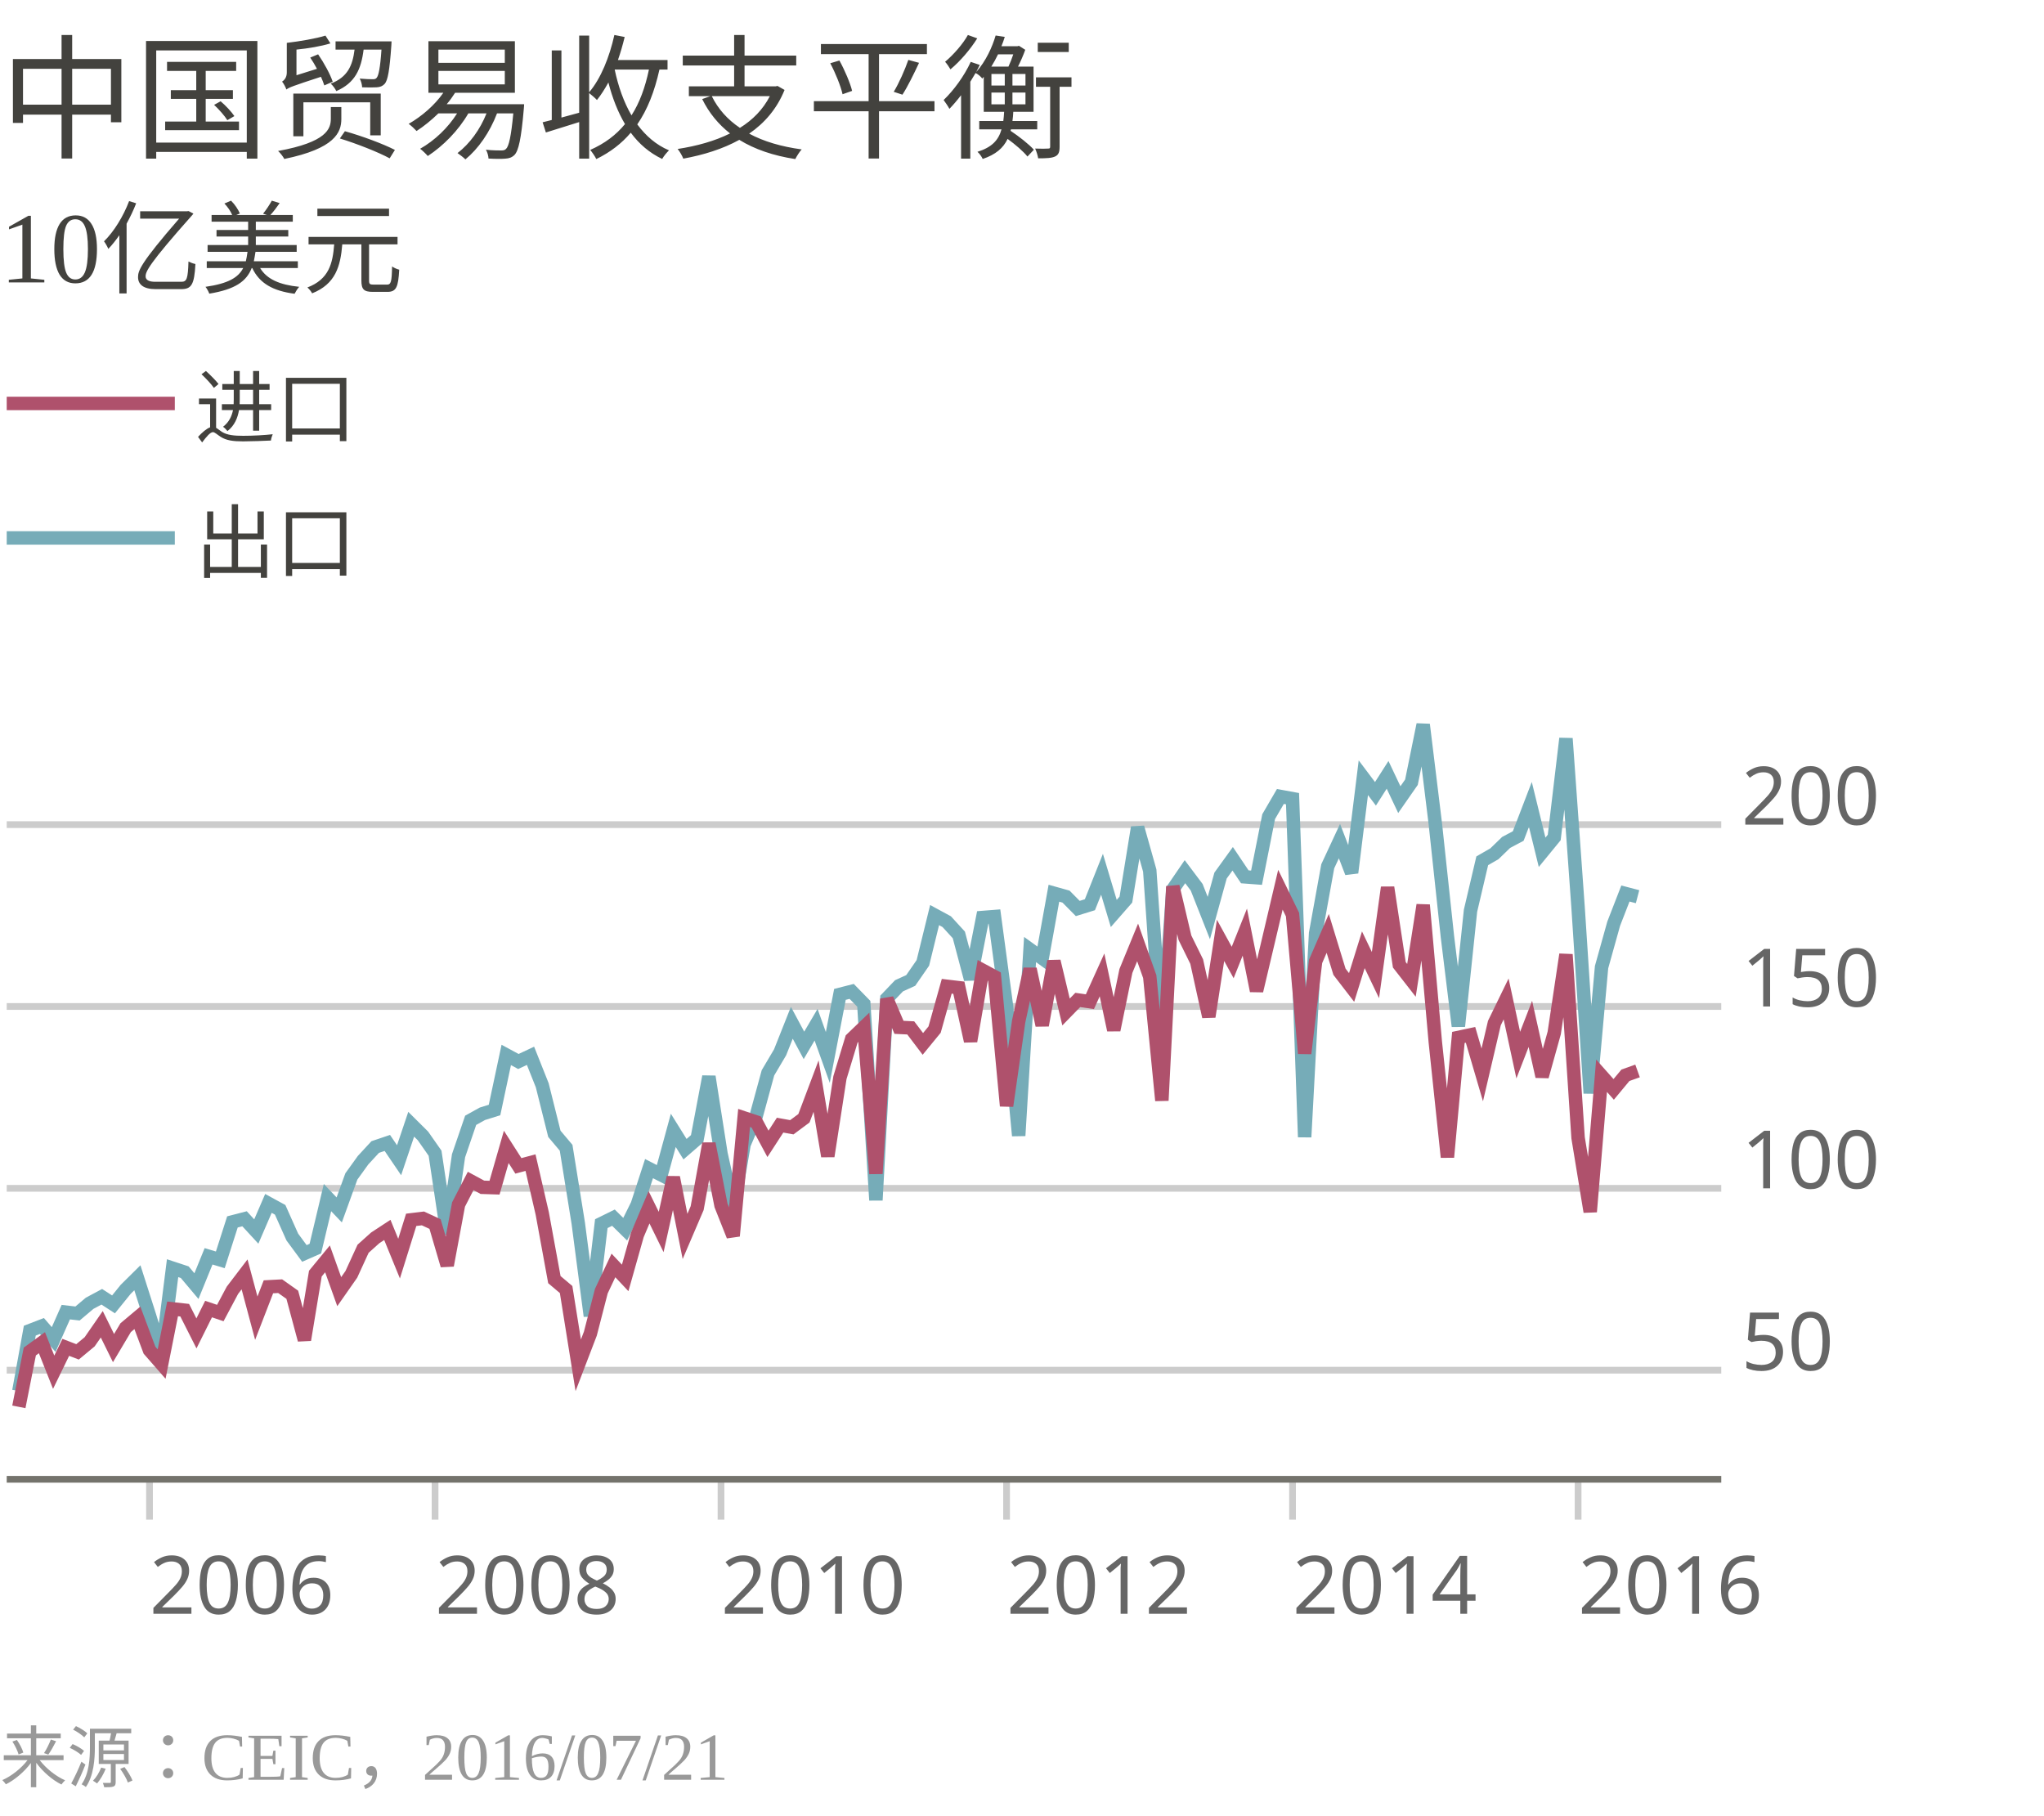
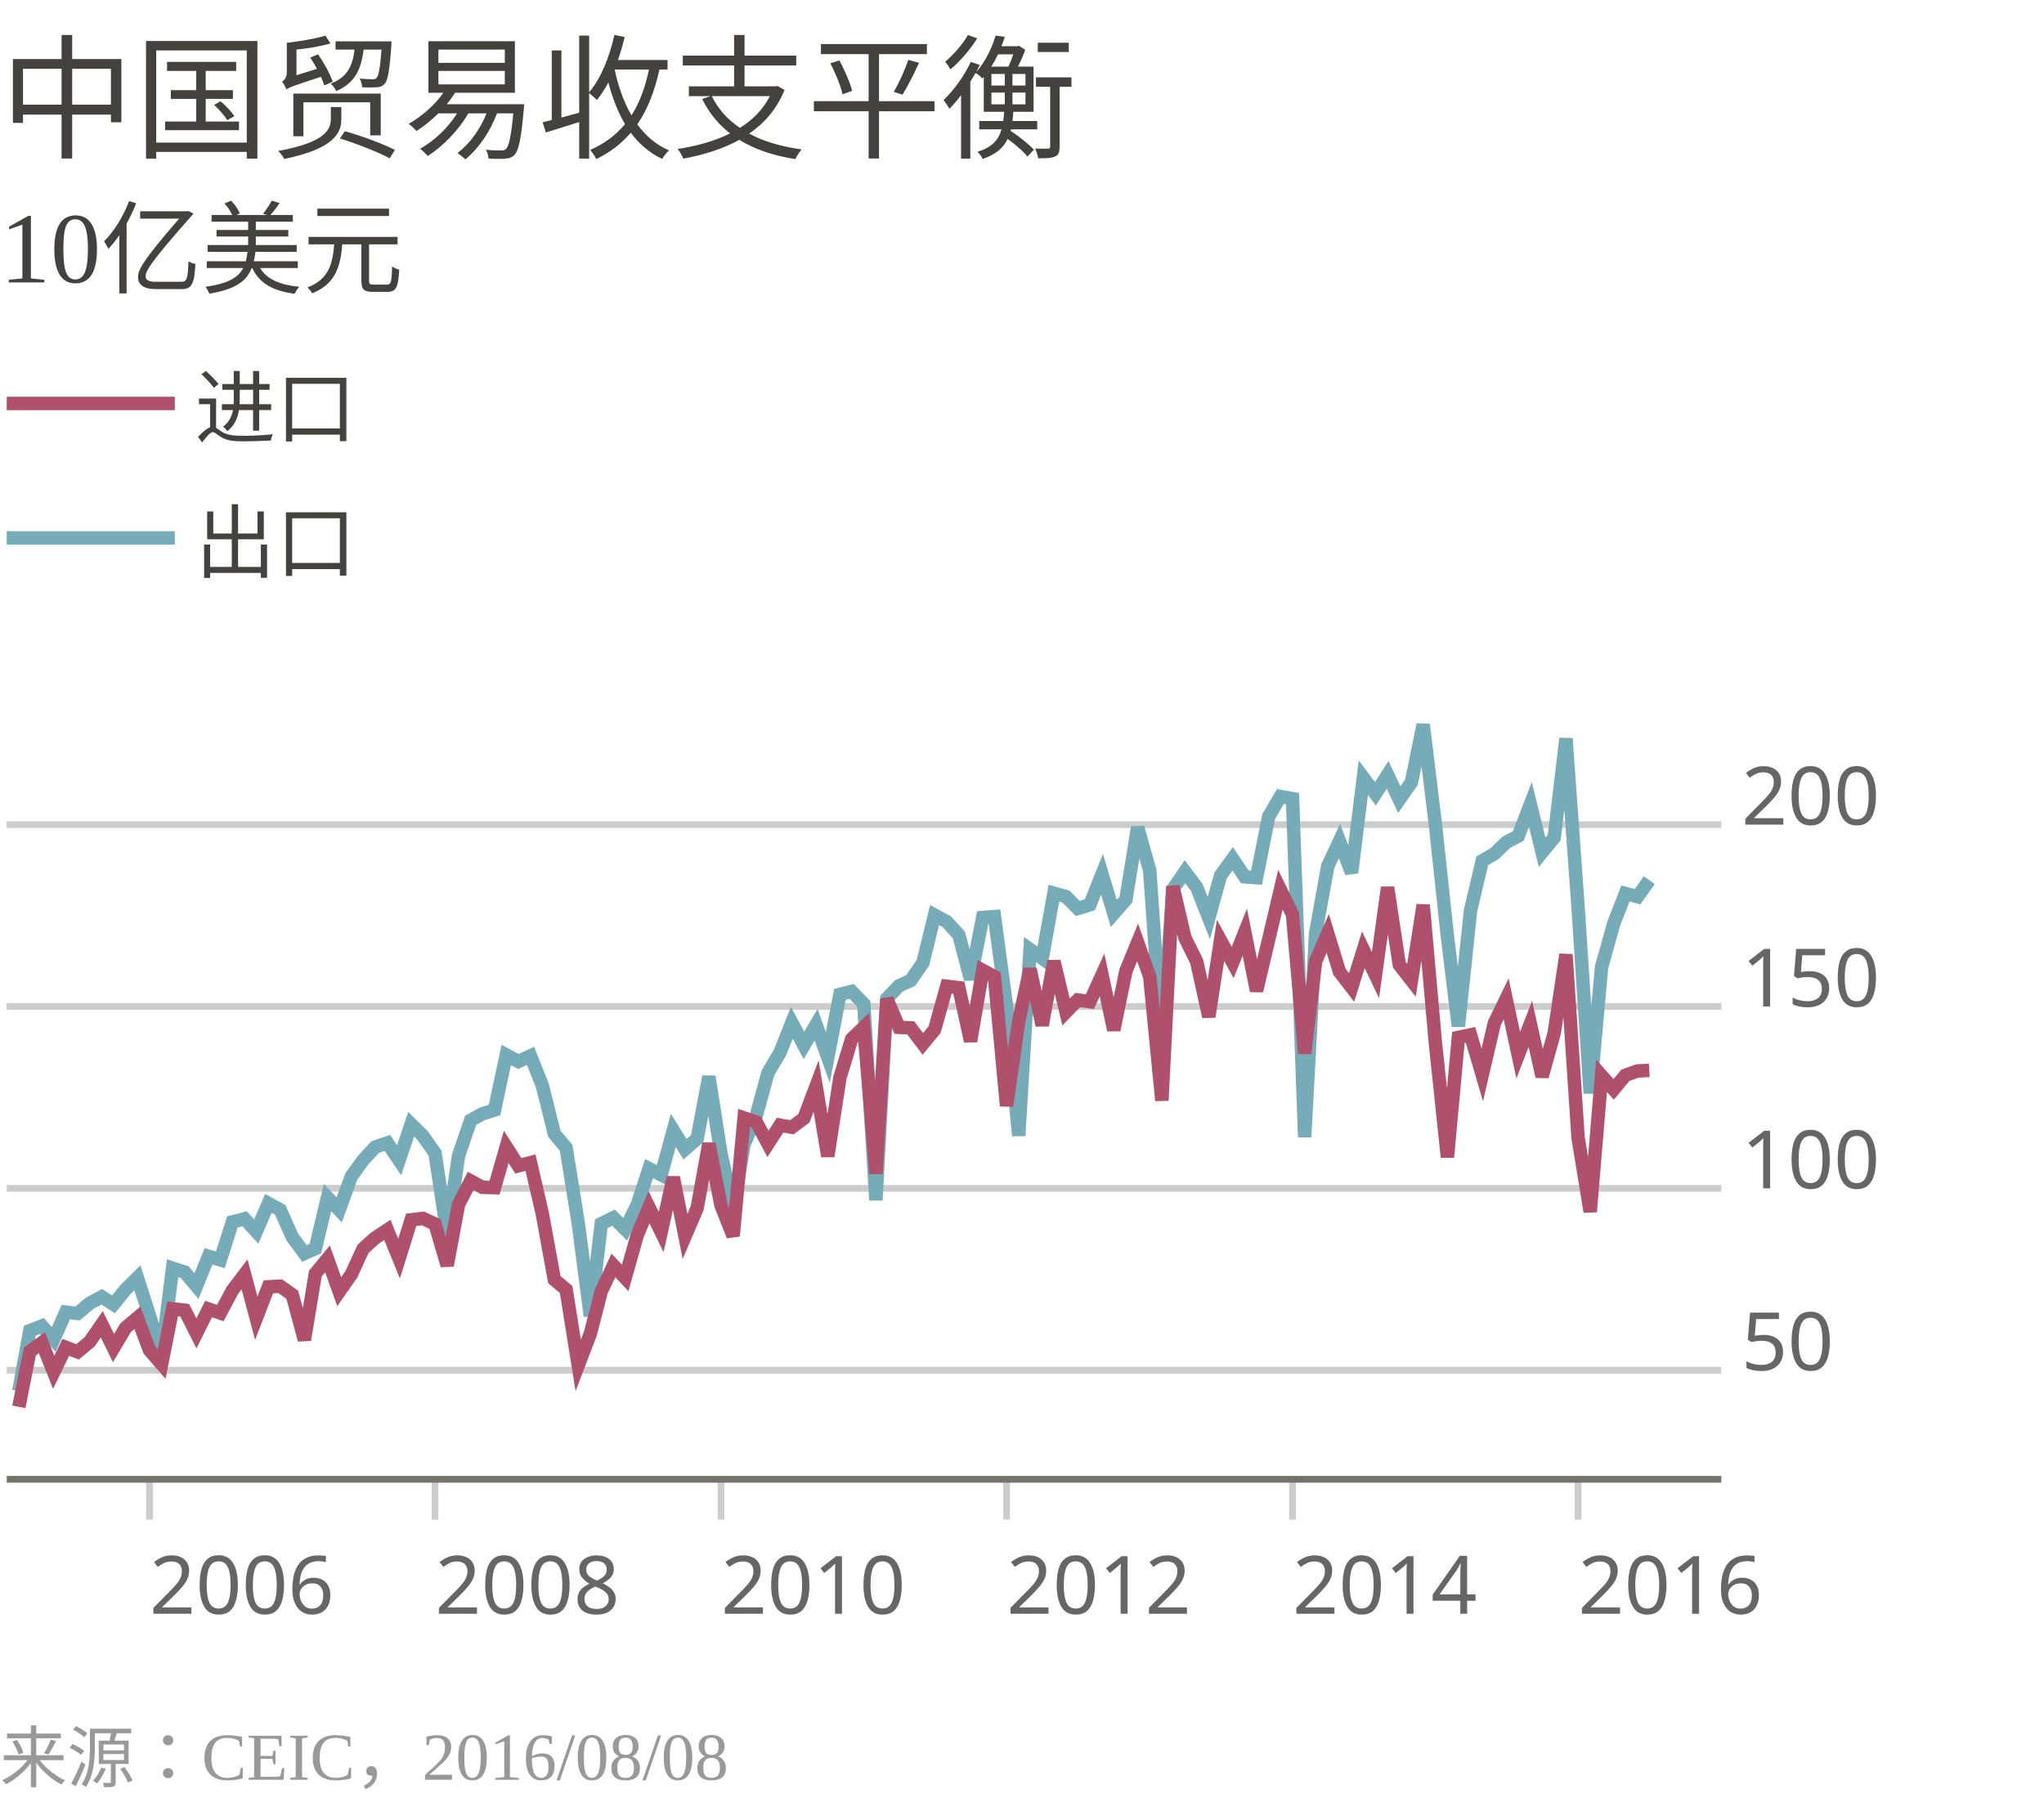
<svg xmlns="http://www.w3.org/2000/svg" viewBox="0 0 304 270">
  <text class="chart-title" fill="#43423e" font-size="20" y="22">中国贸易收支平衡</text>
  <text class="chart-subtitle" fill="#43423e" font-size="15" y="42">10亿美元</text>
-   <text class="chart-source" font-size="10" fill-opacity="0.4" y="265">来源：CEIC，2016/07/21</text>
+   <text class="chart-source" font-size="10" fill-opacity="0.4" y="265">来源：CEIC，2016/08/08</text>
  <g transform="translate(1,100)">
    <g transform="translate(0,120)" class="x axis">
      <g class="tick" style="" transform="translate(21.23546,0)">
        <line y2="6" x2="0" fill="none" stroke="#000" stroke-opacity="0.2" />
        <text dy="0" style="" y="20" x="0" font-family="MetricWeb,sans-serif" fill-opacity="0.6" font-size="12" text-anchor="start">2006</text>
      </g>
      <g class="tick" style="" transform="translate(63.70637,0)">
        <line y2="6" x2="0" fill="none" stroke="#000" stroke-opacity="0.2" />
        <text dy="0" style="" y="20" x="0" font-family="MetricWeb,sans-serif" fill-opacity="0.6" font-size="12" text-anchor="start">2008</text>
      </g>
      <g class="tick" style="" transform="translate(106.2355,0)">
        <line y2="6" x2="0" fill="none" stroke="#000" stroke-opacity="0.2" />
        <text dy="0" style="" y="20" x="0" font-family="MetricWeb,sans-serif" fill-opacity="0.6" font-size="12" text-anchor="start">2010</text>
      </g>
      <g class="tick" style="" transform="translate(148.7064,0)">
        <line y2="6" x2="0" fill="none" stroke="#000" stroke-opacity="0.2" />
        <text dy="0" style="" y="20" x="0" font-family="MetricWeb,sans-serif" fill-opacity="0.6" font-size="12" text-anchor="start">2012</text>
      </g>
      <g class="tick" style="" transform="translate(191.2355,0)">
        <line y2="6" x2="0" fill="none" stroke="#000" stroke-opacity="0.2" />
        <text dy="0" style="" y="20" x="0" font-family="MetricWeb,sans-serif" fill-opacity="0.6" font-size="12" text-anchor="start">2014</text>
      </g>
      <g class="tick" style="" transform="translate(233.7064,0)">
        <line y2="6" x2="0" fill="none" stroke="#000" stroke-opacity="0.2" />
        <text dy="0" style="" y="20" x="0" font-family="MetricWeb,sans-serif" fill-opacity="0.6" font-size="12" text-anchor="start">2016</text>
      </g>
      <path class="domain" d="M0,0V0H255V0" fill="none" stroke="#74736c" />
    </g>
    <g transform="translate(255,0)" class="y axis">
      <g class="tick" style="" transform="translate(0,103.7727)">
        <line x2="-255" y2="0" fill="none" stroke="#000" stroke-opacity="0.2" />
        <text dy="0" style="text-anchor: start;" x="3" y="0" font-family="MetricWeb,sans-serif" fill-opacity="0.6" font-size="12">50</text>
      </g>
      <g class="tick" style="" transform="translate(0,76.72727)">
        <line x2="-255" y2="0" fill="none" stroke="#000" stroke-opacity="0.2" />
        <text dy="0" style="text-anchor: start;" x="3" y="0" font-family="MetricWeb,sans-serif" fill-opacity="0.6" font-size="12">100</text>
      </g>
      <g class="tick" style="" transform="translate(0,49.68182)">
        <line x2="-255" y2="0" fill="none" stroke="#000" stroke-opacity="0.2" />
        <text dy="0" style="text-anchor: start;" x="3" y="0" font-family="MetricWeb,sans-serif" fill-opacity="0.6" font-size="12">150</text>
      </g>
      <g class="tick" style="" transform="translate(0,22.63636)">
        <line x2="-255" y2="0" fill="none" stroke="#000" stroke-opacity="0.2" />
        <text dy="0" style="text-anchor: start;" x="3" y="0" font-family="MetricWeb,sans-serif" fill-opacity="0.6" font-size="12">200</text>
      </g>
      <path class="domain" d="M-255,1H0V120H-255" fill="none" stroke="#000" stroke-opacity="0" />
    </g>
    <g class="chart-key" transform="translate(0,-35)">
      <g class="key-element" transform="translate(0,0)">
        <text x="28" font-size="12" fill="#43423e">进口</text>
        <line x1="0" x2="25" y1="-5" y2="-5" stroke-width="2" fill="none" stroke="#af516c" />
      </g>
      <g class="key-element" transform="translate(0,20)">
        <text x="28" font-size="12" fill="#43423e">出口</text>
        <line x1="0" x2="25" y1="-5" y2="-5" stroke-width="2" fill="none" stroke="#76acb8" />
      </g>
    </g>
    <g>
-       <path d="M1.804,106.871L3.433,97.894L5.236,97.2L6.982,99.214L8.785,95.14L10.53,95.343L12.334,93.82L14.138,92.854L15.883,93.987L17.687,91.755L19.432,90.027L21.235,95.665L23.039,101.551L24.668,88.602L26.472,89.196L28.217,91.27L30.021,86.836L31.766,87.363L33.569,81.722L35.373,81.255L37.118,83.149L38.922,78.97L40.667,79.922L42.471,83.965L44.274,86.412L45.903,85.693L47.707,78.107L49.452,79.938L51.256,74.96L53.001,72.538L54.805,70.585L56.608,69.976L58.354,72.549L60.157,67.196L61.903,68.93L63.706,71.505L65.51,83.56L67.197,71.879L69.001,66.608L70.746,65.641L72.55,65.08L74.295,56.889L76.099,57.864L77.902,57.019L79.648,61.405L81.451,68.621L83.196,70.692L85,81.891L86.804,95.716L88.433,81.979L90.236,81.09L91.982,82.808L93.785,79.155L95.53,73.795L97.334,74.722L99.138,68.106L100.883,70.906L102.687,69.342L104.432,60.108L106.235,71.602L108.039,79.69L109.668,70.176L111.472,65.952L113.217,59.549L115.021,56.5L116.766,52.105L118.569,55.468L120.373,52.394L122.118,57.265L123.922,47.883L125.667,47.438L127.471,49.285L129.274,78.493L130.903,48.492L132.707,46.607L134.452,45.81L136.256,43.201L138.001,36.09L139.805,37.07L141.608,39.041L143.354,45.63L145.157,36.449L146.903,36.312L148.706,49.715L150.51,68.9L152.197,41.212L154.001,42.514L155.746,32.837L157.55,33.344L159.295,35.11L161.099,34.551L162.902,30.02L164.648,35.85L166.451,33.789L168.196,23.053L170,29.47L171.804,55.433L173.433,32.27L175.236,29.635L176.982,31.958L178.785,36.529L180.53,30.214L182.334,27.716L184.138,30.401L185.883,30.531L187.687,21.444L189.432,18.448L191.235,18.779L193.039,69.104L194.668,38.805L196.472,28.835L198.217,25.085L200.021,29.783L201.766,15.663L203.569,18.057L205.373,15.233L207.118,18.922L208.922,16.329L210.667,7.755L212.471,22.497L214.274,39.301L215.903,52.62L217.707,35.439L219.452,28.014L221.256,26.977L223.001,25.289L224.805,24.33L226.608,19.632L228.354,26.75L230.157,24.549L231.903,9.826L233.706,34.977L235.51,62.585L237.197,43.833L239.001,37.372L240.746,32.882L242.55,33.355" stroke-width="2" fill="none" stroke="#76acb8" />
-       <path d="M1.804,109.227L3.433,100.995L5.236,99.683L6.982,104.076L8.785,100.375L10.53,101.047L12.334,99.55L14.138,96.945L15.883,100.486L17.687,97.451L19.432,95.986L21.235,100.798L23.039,102.862L24.668,94.655L26.472,94.853L28.217,98.304L30.021,94.681L31.766,95.273L33.569,91.889L35.373,89.524L37.118,96.039L38.922,91.372L40.667,91.279L42.471,92.555L44.274,99.262L45.903,89.41L47.707,87.219L49.452,92.094L51.256,89.515L53.001,85.713L54.805,84.094L56.608,82.911L58.354,87.181L60.157,81.412L61.903,81.201L63.706,82.042L65.51,88.188L67.197,79.131L69.001,75.63L70.746,76.572L72.55,76.629L74.295,70.563L76.099,73.386L77.902,72.906L79.648,80.466L81.451,90.305L83.196,91.777L85,103.046L86.804,98.335L88.433,92.019L90.236,88.195L91.982,90.05L93.785,83.664L95.53,79.545L97.334,83.221L99.138,75.101L100.883,83.881L102.687,79.67L104.432,70.077L106.235,79.266L108.039,83.808L109.668,66.262L111.472,66.861L113.217,70.113L115.021,67.33L116.766,67.646L118.569,66.306L120.373,61.522L122.118,71.949L123.922,60.264L125.667,54.513L127.471,52.779L129.274,74.541L130.903,48.567L132.707,52.785L134.452,52.868L136.256,55.249L138.001,53.12L139.805,46.676L141.608,46.891L143.354,54.843L145.157,44.307L146.903,45.248L148.706,64.47L150.51,51.87L152.197,44.105L154.001,52.481L155.746,42.952L157.55,50.503L159.295,48.712L161.099,48.972L162.902,44.986L164.648,53.185L166.451,44.409L168.196,40.156L170,45.236L171.804,63.669L173.433,31.825L175.236,39.459L176.982,43.006L178.785,51.201L180.53,39.852L182.334,43.142L184.138,38.627L185.883,47.357L187.687,39.727L189.432,32.318L191.235,36.017L193.039,56.669L194.668,42.972L196.472,38.816L198.217,44.515L200.021,46.856L201.766,41.249L203.569,45.014L205.373,31.981L207.118,43.482L208.922,45.795L210.667,34.59L212.471,54.969L214.274,72.091L215.903,54.286L217.707,53.903L219.452,59.856L221.256,52.15L223.001,48.561L224.805,56.915L226.608,52.271L228.354,60.093L230.157,53.62L231.903,41.95L233.706,69.209L235.51,80.215L237.197,59.983L239.001,62.014L240.746,59.914L242.55,59.269" stroke-width="2" fill="none" stroke="#af516c" />
+       <path d="M1.804,106.871L3.433,97.894L5.236,97.2L6.982,99.214L8.785,95.14L10.53,95.343L12.334,93.82L14.138,92.854L15.883,93.987L17.687,91.755L19.432,90.027L21.235,95.665L23.039,101.551L24.668,88.602L26.472,89.196L28.217,91.27L30.021,86.836L31.766,87.363L33.569,81.722L35.373,81.255L37.118,83.149L38.922,78.97L40.667,79.922L42.471,83.965L44.274,86.412L45.903,85.693L47.707,78.107L49.452,79.938L51.256,74.96L53.001,72.538L54.805,70.585L56.608,69.976L58.354,72.549L60.157,67.196L61.903,68.93L63.706,71.505L65.51,83.56L67.197,71.879L69.001,66.608L70.746,65.641L72.55,65.08L74.295,56.889L76.099,57.864L77.902,57.019L79.648,61.405L81.451,68.621L83.196,70.692L85,81.891L86.804,95.716L88.433,81.979L90.236,81.09L91.982,82.808L93.785,79.155L95.53,73.795L97.334,74.722L99.138,68.106L100.883,70.906L102.687,69.342L104.432,60.108L106.235,71.602L108.039,79.69L109.668,70.176L111.472,65.952L113.217,59.549L115.021,56.5L116.766,52.105L118.569,55.468L120.373,52.394L122.118,57.265L123.922,47.883L125.667,47.438L127.471,49.285L129.274,78.493L130.903,48.492L132.707,46.607L134.452,45.81L136.256,43.201L138.001,36.09L139.805,37.07L141.608,39.041L143.354,45.63L145.157,36.449L146.903,36.312L148.706,49.715L150.51,68.9L152.197,41.212L154.001,42.514L155.746,32.837L157.55,33.344L159.295,35.11L161.099,34.551L162.902,30.02L164.648,35.85L166.451,33.789L168.196,23.053L170,29.47L171.804,55.433L173.433,32.27L175.236,29.635L176.982,31.958L178.785,36.529L180.53,30.214L182.334,27.716L184.138,30.401L185.883,30.531L187.687,21.444L189.432,18.448L191.235,18.779L193.039,69.104L194.668,38.805L196.472,28.835L198.217,25.085L200.021,29.783L201.766,15.663L203.569,18.057L205.373,15.233L207.118,18.922L208.922,16.329L210.667,7.755L212.471,22.497L214.274,39.301L215.903,52.62L217.707,35.439L219.452,28.014L221.256,26.977L223.001,25.289L224.805,24.33L226.608,19.632L228.354,26.75L230.157,24.549L231.903,9.826L233.706,34.977L235.51,62.585L237.197,43.833L239.001,37.372L240.746,32.882L242.55,33.355L244.295,30.895" stroke-width="2" fill="none" stroke="#76acb8" />
+       <path d="M1.804,109.227L3.433,100.995L5.236,99.683L6.982,104.076L8.785,100.375L10.53,101.047L12.334,99.55L14.138,96.945L15.883,100.486L17.687,97.451L19.432,95.986L21.235,100.798L23.039,102.862L24.668,94.655L26.472,94.853L28.217,98.304L30.021,94.681L31.766,95.273L33.569,91.889L35.373,89.524L37.118,96.039L38.922,91.372L40.667,91.279L42.471,92.555L44.274,99.262L45.903,89.41L47.707,87.219L49.452,92.094L51.256,89.515L53.001,85.713L54.805,84.094L56.608,82.911L58.354,87.181L60.157,81.412L61.903,81.201L63.706,82.042L65.51,88.188L67.197,79.131L69.001,75.63L70.746,76.572L72.55,76.629L74.295,70.563L76.099,73.386L77.902,72.906L79.648,80.466L81.451,90.305L83.196,91.777L85,103.046L86.804,98.335L88.433,92.019L90.236,88.195L91.982,90.05L93.785,83.664L95.53,79.545L97.334,83.221L99.138,75.101L100.883,83.881L102.687,79.67L104.432,70.077L106.235,79.266L108.039,83.808L109.668,66.262L111.472,66.861L113.217,70.113L115.021,67.33L116.766,67.646L118.569,66.306L120.373,61.522L122.118,71.949L123.922,60.264L125.667,54.513L127.471,52.779L129.274,74.541L130.903,48.567L132.707,52.785L134.452,52.868L136.256,55.249L138.001,53.12L139.805,46.676L141.608,46.891L143.354,54.843L145.157,44.307L146.903,45.248L148.706,64.47L150.51,51.87L152.197,44.105L154.001,52.481L155.746,42.952L157.55,50.503L159.295,48.712L161.099,48.972L162.902,44.986L164.648,53.185L166.451,44.409L168.196,40.156L170,45.236L171.804,63.669L173.433,31.825L175.236,39.459L176.982,43.006L178.785,51.201L180.53,39.852L182.334,43.142L184.138,38.627L185.883,47.357L187.687,39.727L189.432,32.318L191.235,36.017L193.039,56.669L194.668,42.972L196.472,38.816L198.217,44.515L200.021,46.856L201.766,41.249L203.569,45.014L205.373,31.981L207.118,43.482L208.922,45.795L210.667,34.59L212.471,54.969L214.274,72.091L215.903,54.286L217.707,53.903L219.452,59.856L221.256,52.15L223.001,48.561L224.805,56.915L226.608,52.271L228.354,60.093L230.157,53.62L231.903,41.95L233.706,69.209L235.51,80.215L237.197,59.983L239.001,62.014L240.746,59.914L242.55,59.269L244.295,59.188" stroke-width="2" fill="none" stroke="#af516c" />
    </g>
  </g>
</svg>
